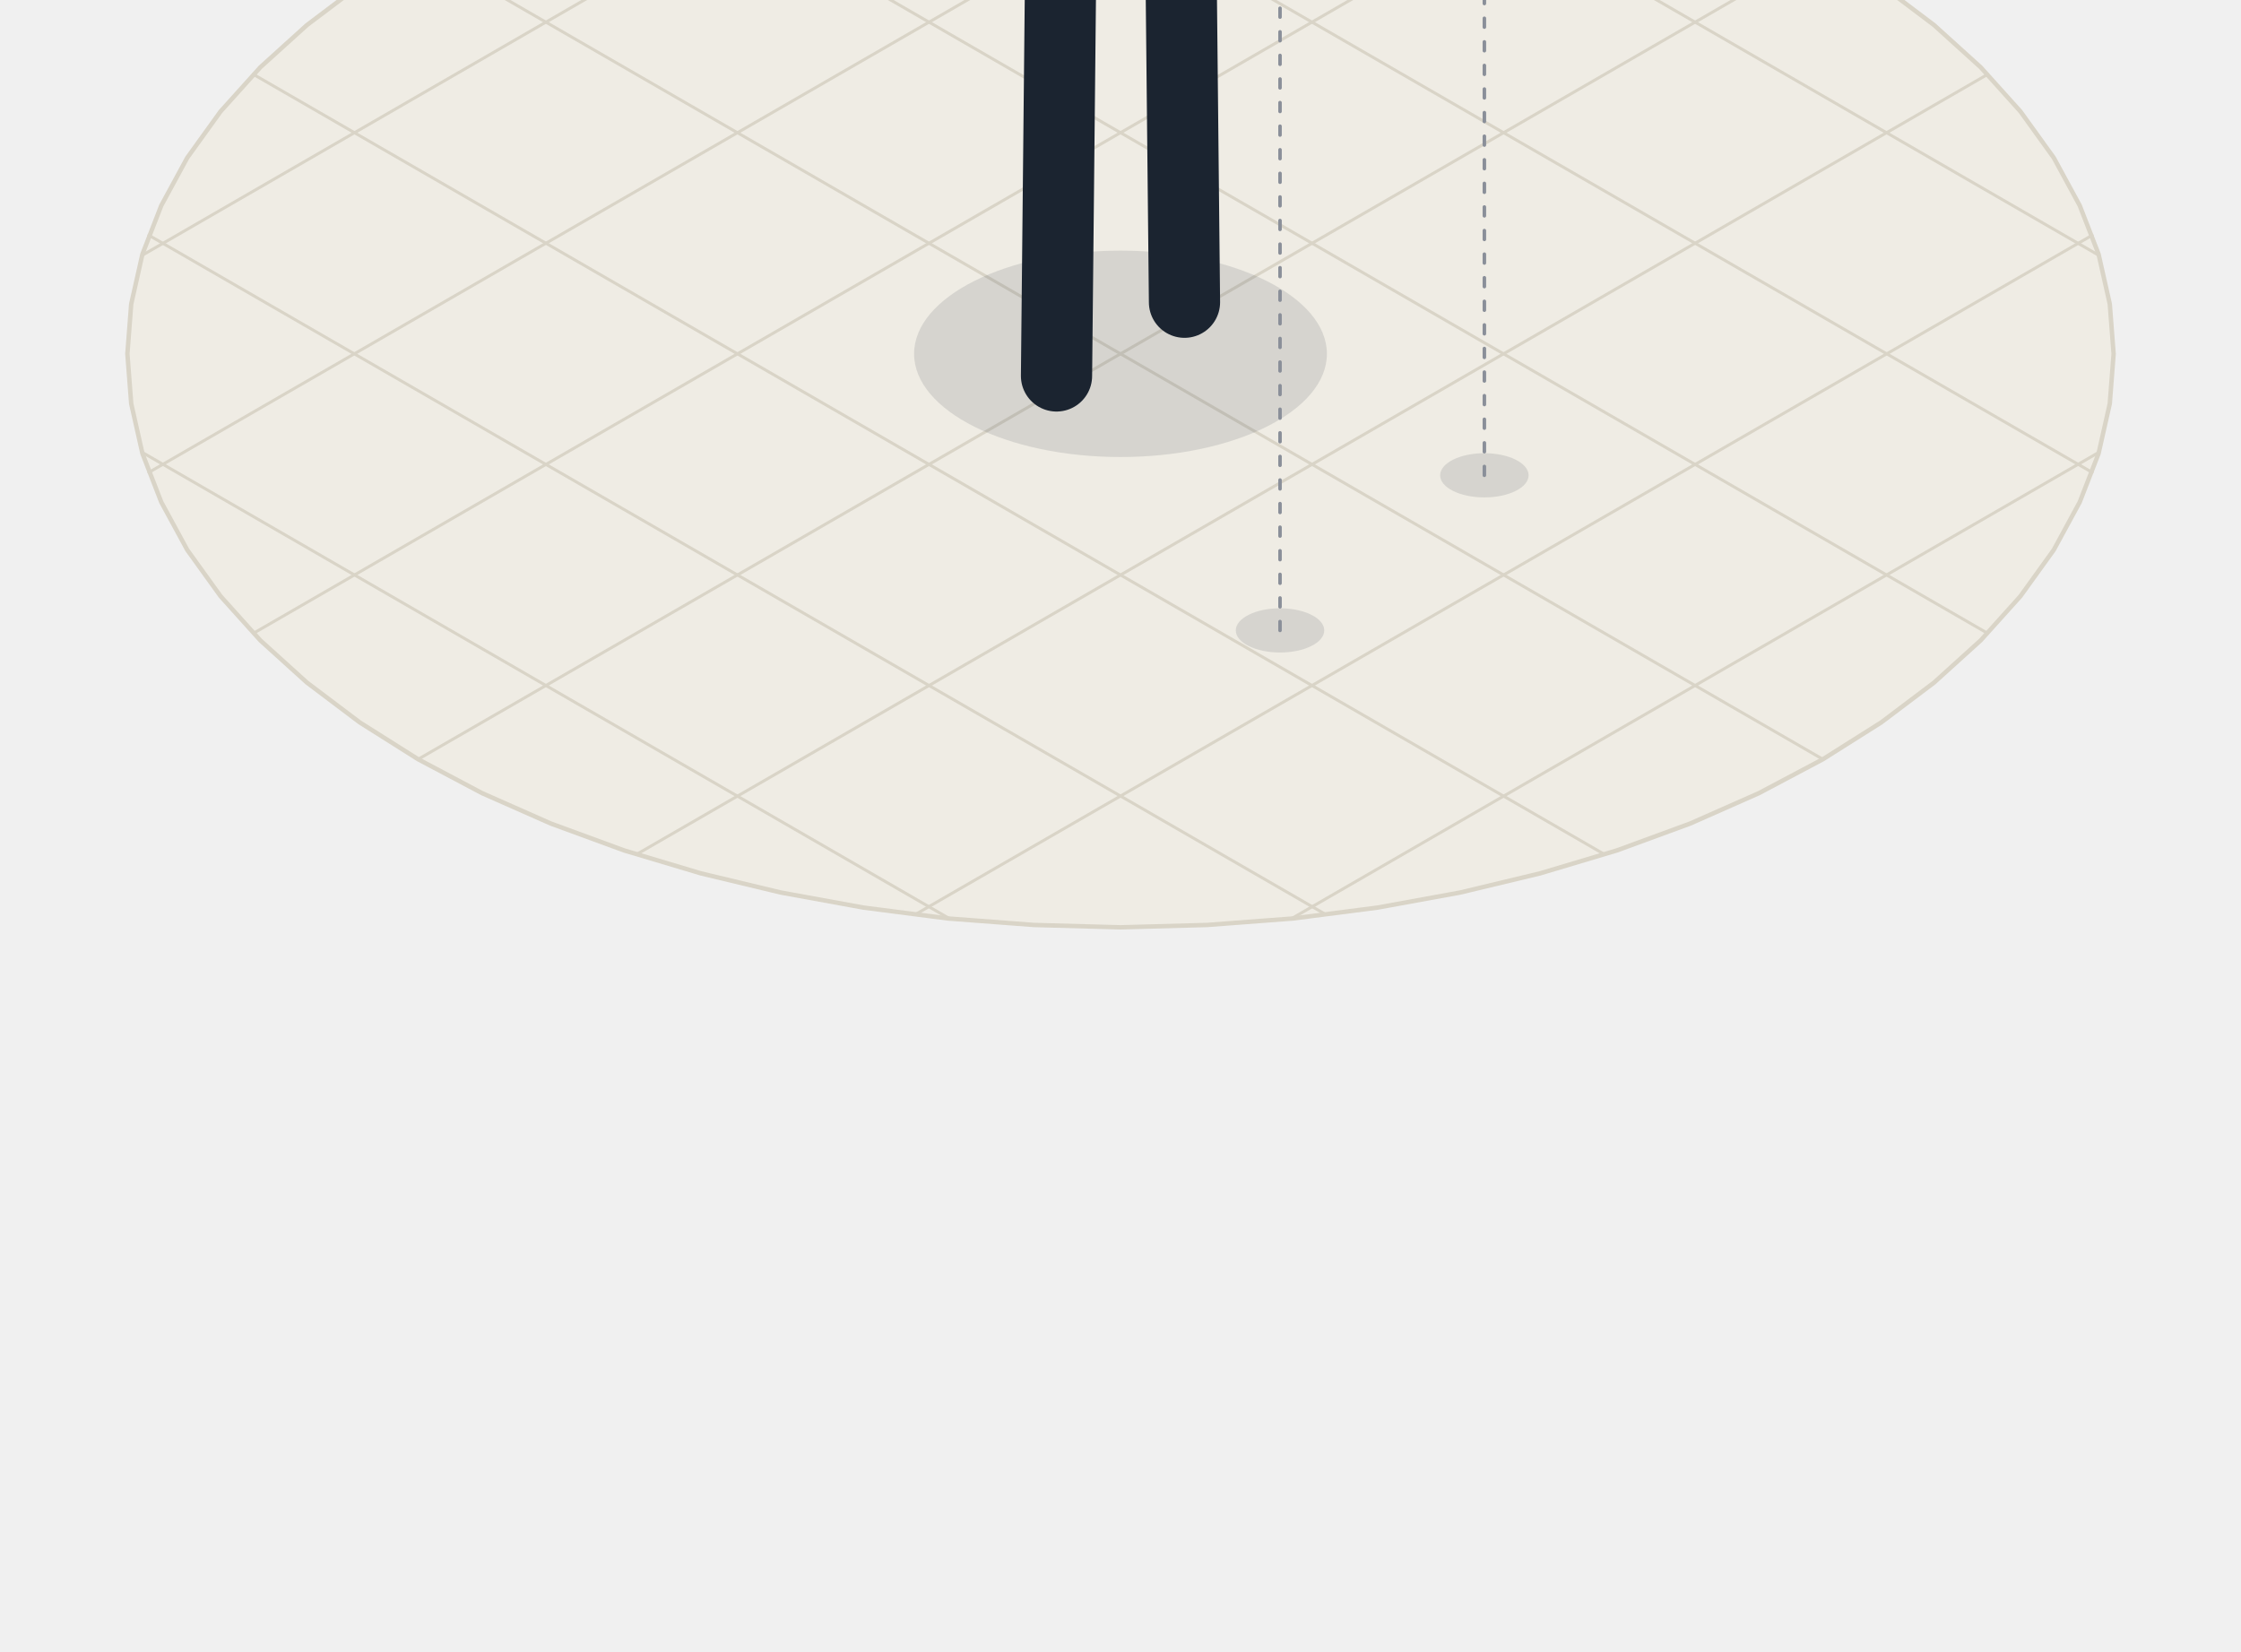
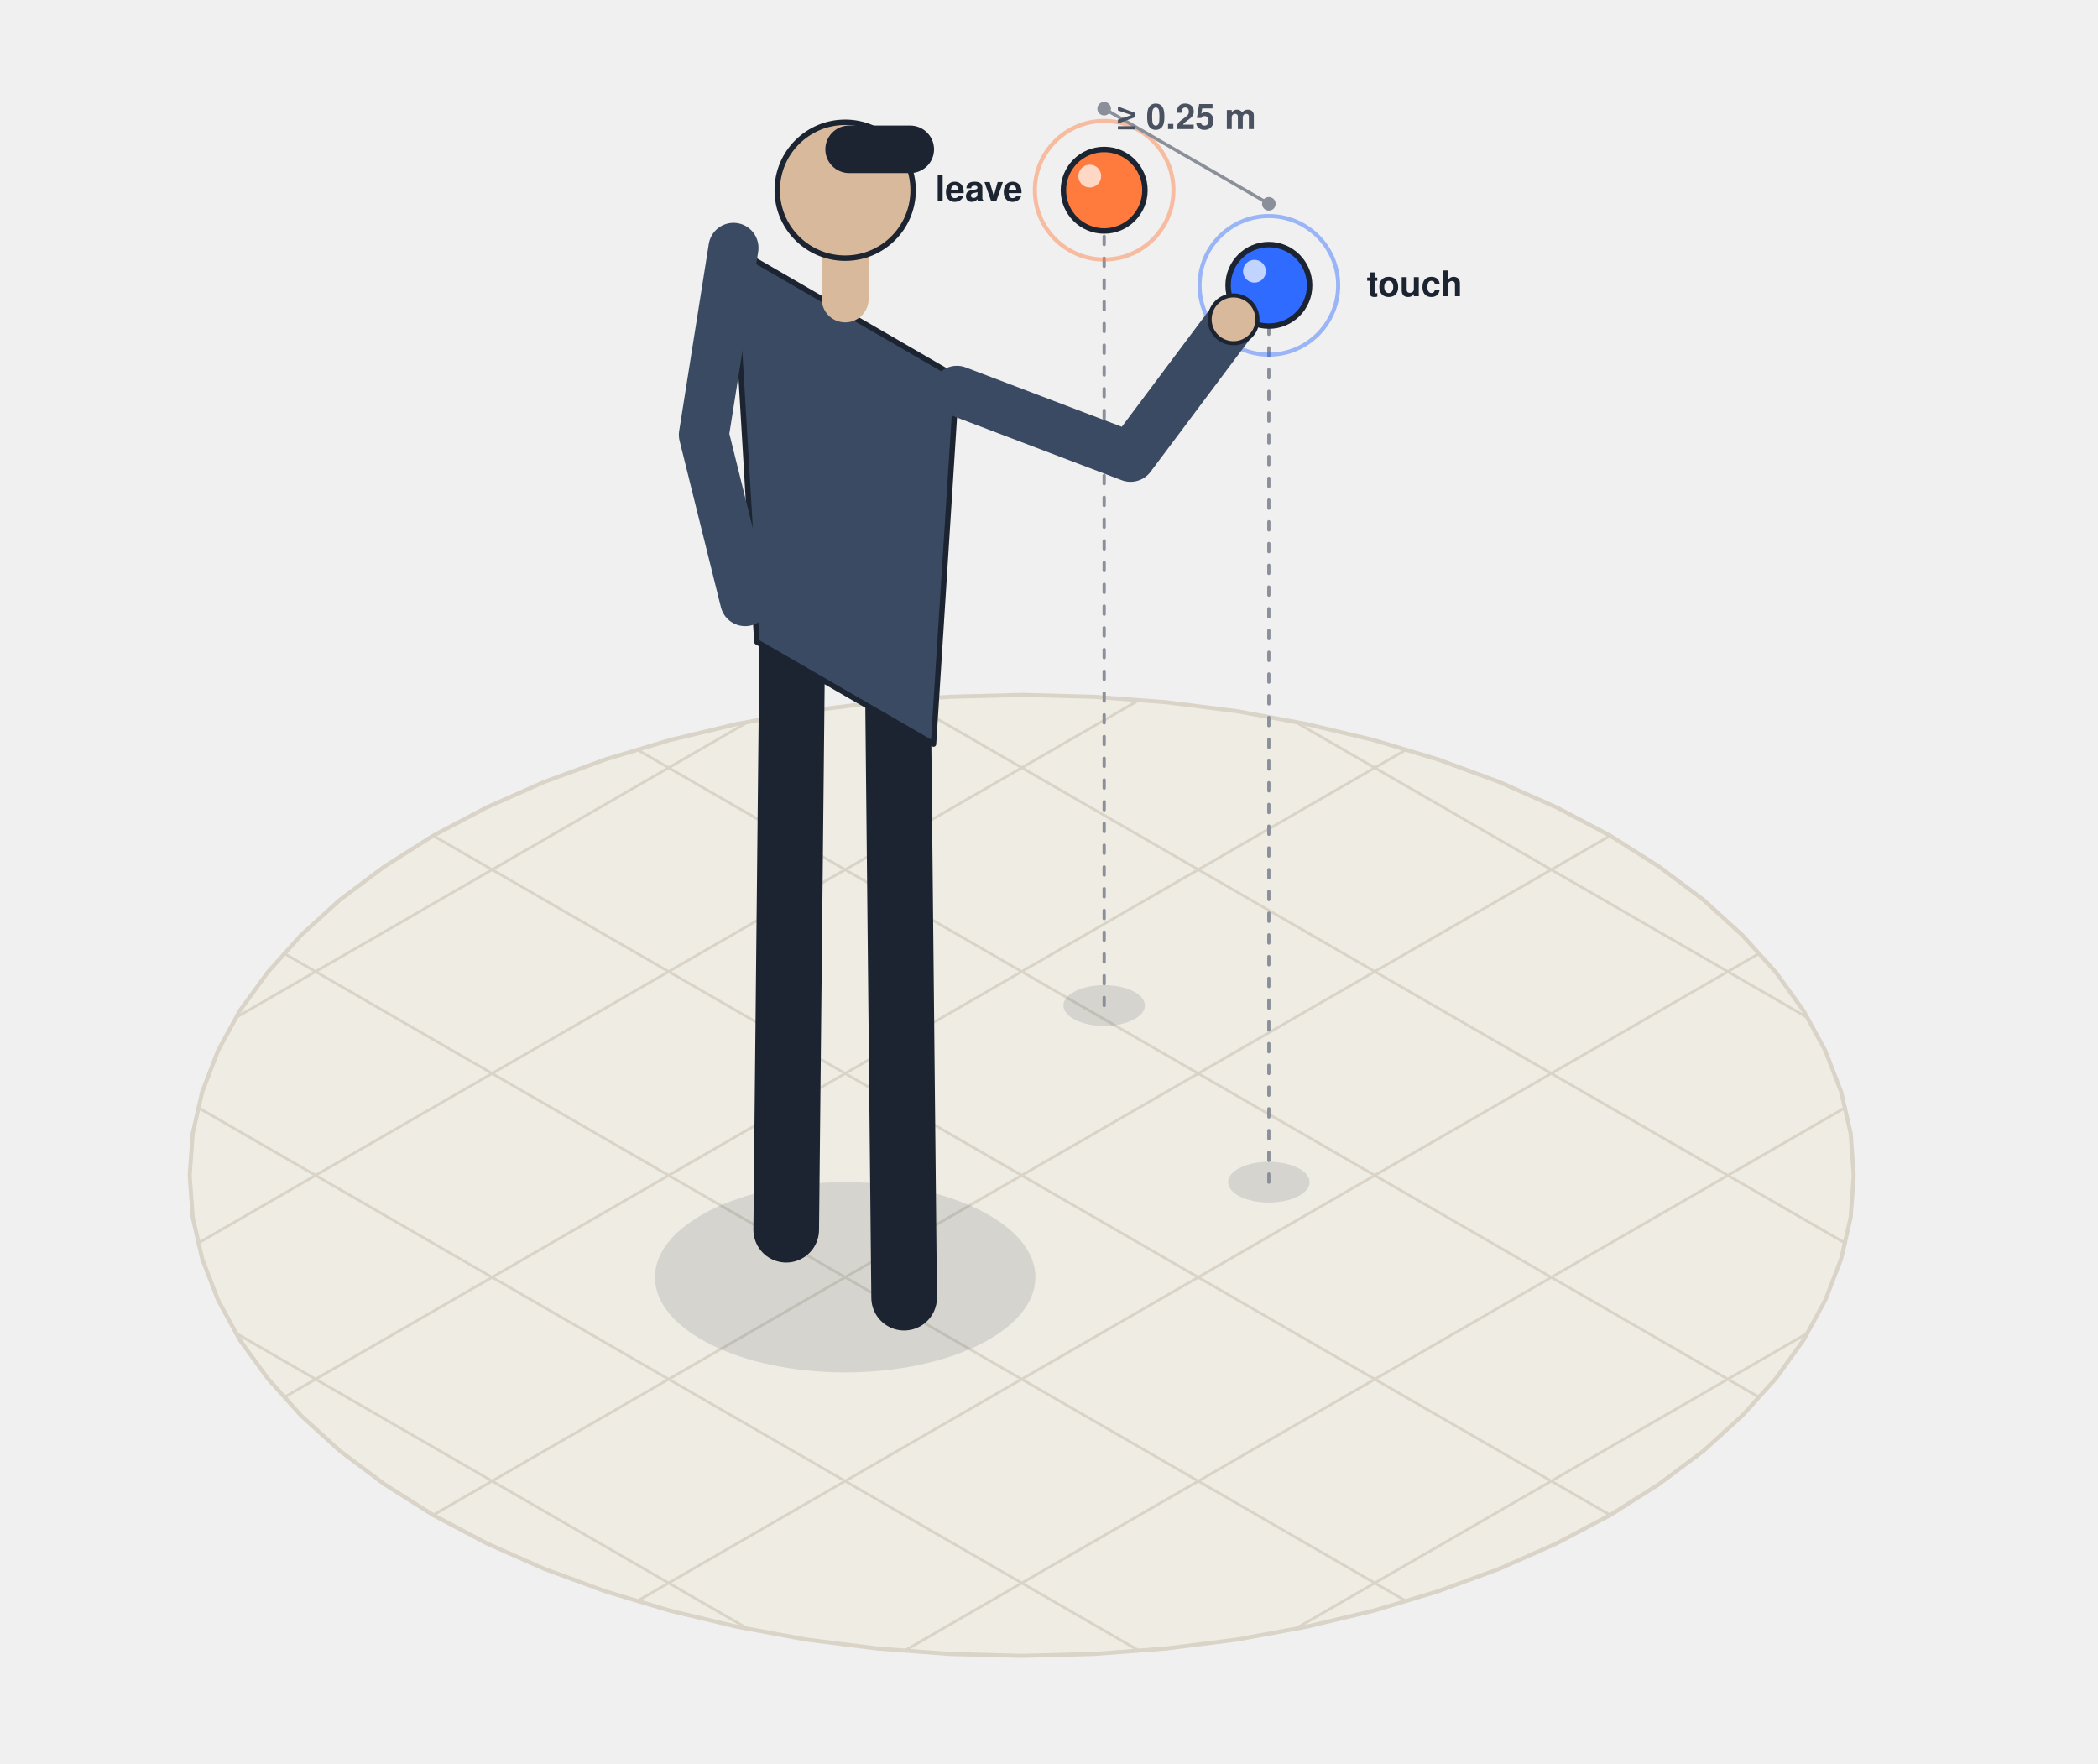
- <svg xmlns="http://www.w3.org/2000/svg" viewBox="0 0 760 560" width="760" height="560">
-   <polygon points="618.2,257.5 596.5,269.0 573.2,279.3 548.4,288.4 522.3,296.2 495.2,302.7 467.2,307.8 438.5,311.5 409.4,313.7 380.0,314.5 350.6,313.7 321.5,311.5 292.8,307.8 264.8,302.7 237.7,296.2 211.6,288.4 186.8,279.3 163.5,269.0 141.8,257.5 122.0,245.0 104.1,231.5 88.3,217.2 74.8,202.2 63.5,186.5 54.7,170.3 48.3,153.8 44.5,136.9 43.2,120.0 44.5,103.1 48.3,86.2 54.7,69.7 63.5,53.5 74.8,37.8 88.3,22.8 104.1,8.5 122.0,-5.0 141.8,-17.5 163.5,-29.0 186.8,-39.3 211.6,-48.4 237.7,-56.2 264.8,-62.7 292.8,-67.8 321.5,-71.5 350.6,-73.7 380.0,-74.5 409.4,-73.7 438.5,-71.5 467.2,-67.8 495.2,-62.7 522.3,-56.2 548.4,-48.4 573.2,-39.3 596.5,-29.0 618.2,-17.5 638.0,-5.0 655.9,8.5 671.7,22.8 685.2,37.8 696.5,53.5 705.3,69.7 711.7,86.2 715.5,103.1 716.8,120.0 715.5,136.9 711.7,153.8 705.3,170.3 696.5,186.5 685.2,202.2 671.7,217.2 655.9,231.5 638.0,245.0" fill="#efece4" stroke="#d9d4c7" stroke-width="1.5" stroke-linejoin="round" />
-   <line x1="322.1" y1="-71.6" x2="48.2" y2="86.6" stroke="#d9d4c7" stroke-width="1" stroke-linecap="round" />
-   <line x1="437.9" y1="-71.6" x2="711.8" y2="86.6" stroke="#d9d4c7" stroke-width="1" stroke-linecap="round" />
-   <line x1="449.7" y1="-70.2" x2="50.5" y2="160.2" stroke="#d9d4c7" stroke-width="1" stroke-linecap="round" />
-   <line x1="310.3" y1="-70.2" x2="709.5" y2="160.2" stroke="#d9d4c7" stroke-width="1" stroke-linecap="round" />
-   <line x1="544.2" y1="-49.8" x2="85.9" y2="214.8" stroke="#d9d4c7" stroke-width="1" stroke-linecap="round" />
-   <line x1="215.8" y1="-49.8" x2="674.1" y2="214.8" stroke="#d9d4c7" stroke-width="1" stroke-linecap="round" />
-   <line x1="618.2" y1="-17.5" x2="141.8" y2="257.5" stroke="#d9d4c7" stroke-width="1" stroke-linecap="round" />
-   <line x1="141.8" y1="-17.5" x2="618.2" y2="257.5" stroke="#d9d4c7" stroke-width="1" stroke-linecap="round" />
-   <line x1="674.1" y1="25.2" x2="215.8" y2="289.8" stroke="#d9d4c7" stroke-width="1" stroke-linecap="round" />
-   <line x1="85.9" y1="25.2" x2="544.2" y2="289.8" stroke="#d9d4c7" stroke-width="1" stroke-linecap="round" />
-   <line x1="709.5" y1="79.8" x2="310.3" y2="310.2" stroke="#d9d4c7" stroke-width="1" stroke-linecap="round" />
-   <line x1="50.5" y1="79.8" x2="449.7" y2="310.2" stroke="#d9d4c7" stroke-width="1" stroke-linecap="round" />
-   <line x1="711.8" y1="153.4" x2="437.9" y2="311.6" stroke="#d9d4c7" stroke-width="1" stroke-linecap="round" />
-   <line x1="48.2" y1="153.4" x2="322.1" y2="311.6" stroke="#d9d4c7" stroke-width="1" stroke-linecap="round" />
-   <ellipse cx="380.0" cy="120.0" rx="70.0" ry="35.0" fill="#1b2430" opacity="0.12" />
-   <line x1="401.7" y1="102.5" x2="399.5" y2="-111.2" stroke="#1b2430" stroke-width="24.15" stroke-linecap="round" />
-   <line x1="358.3" y1="127.5" x2="360.5" y2="-88.8" stroke="#1b2430" stroke-width="24.15" stroke-linecap="round" />
-   <polygon points="421.1,-258.8 338.9,-211.2 347.5,-76.2 412.5,-113.8" fill="#3a4a63" stroke="#1b2430" stroke-width="2" stroke-linejoin="round" />
-   <polyline points="421.1,-258.8 432.0,-190.0 438.5,-116.2" fill="none" stroke="#3a4a63" stroke-width="18.4" stroke-linecap="round" stroke-linejoin="round" />
-   <line x1="380.0" y1="-240.0" x2="380.0" y2="-255.0" stroke="#d9b99b" stroke-width="17.25" stroke-linecap="round" />
-   <circle cx="380.0" cy="-280.0" r="25.0" fill="#d9b99b" stroke="#1b2430" stroke-width="2" />
-   <rect x="372.7" y="-286.2" width="40.0" height="17.5" rx="8.8" fill="#1b2430" />
-   <polyline points="338.9,-206.2 370.3,-126.9 427.6,-122.5" fill="none" stroke="#3a4a63" stroke-width="18.4" stroke-linecap="round" stroke-linejoin="round" />
-   <circle cx="427.6" cy="-122.5" r="8.8" fill="#d9b99b" stroke="#1b2430" stroke-width="1.5" />
-   <ellipse cx="503.4" cy="161.2" rx="15.0" ry="7.5" fill="#1b2430" opacity="0.12" />
-   <line x1="503.4" y1="161.2" x2="503.4" y2="-118.8" stroke="#8a8f99" stroke-width="1.2" stroke-linecap="round" stroke-dasharray="3 5" />
-   <circle cx="503.4" cy="-133.8" r="25.5" fill="none" stroke="#ff7a3d" stroke-width="1.5" opacity="0.45" />
-   <circle cx="503.4" cy="-133.8" r="15.0" fill="#ff7a3d" stroke="#1b2430" stroke-width="2" />
-   <circle cx="498.2" cy="-139.0" r="4.2" fill="white" stroke="none" stroke-width="0" opacity="0.7" />
-   <ellipse cx="434.1" cy="213.8" rx="15.0" ry="7.5" fill="#1b2430" opacity="0.12" />
-   <line x1="434.1" y1="213.8" x2="434.1" y2="-101.2" stroke="#8a8f99" stroke-width="1.2" stroke-linecap="round" stroke-dasharray="3 5" />
-   <circle cx="434.1" cy="-116.2" r="25.5" fill="none" stroke="#2f6bff" stroke-width="1.5" opacity="0.45" />
-   <circle cx="434.1" cy="-116.2" r="15.0" fill="#2f6bff" stroke="#1b2430" stroke-width="2" />
-   <circle cx="428.9" cy="-121.5" r="4.2" fill="white" stroke="none" stroke-width="0" opacity="0.7" />
-   <line x1="503.4" y1="-163.7" x2="434.1" y2="-146.2" stroke="#8a8f99" stroke-width="1.2" stroke-linecap="round" />
-   <circle cx="503.4" cy="-163.7" r="2.5" fill="#8a8f99" stroke="none" stroke-width="0" />
-   <circle cx="434.1" cy="-146.2" r="2.5" fill="#8a8f99" stroke="none" stroke-width="0" />
-   <text x="468.8" y="-165.0" font-size="13" fill="#4a5160" font-weight="600" text-anchor="middle" font-family="Helvetica Neue, Helvetica, Arial, sans-serif">≥ 0.25 m</text>
-   <text x="470.1" y="-112.2" font-size="13" fill="#1b2430" font-weight="700" text-anchor="start" font-family="Helvetica Neue, Helvetica, Arial, sans-serif">touch</text>
-   <text x="539.4" y="-129.8" font-size="13" fill="#1b2430" font-weight="700" text-anchor="start" font-family="Helvetica Neue, Helvetica, Arial, sans-serif">leave</text>
+ <svg xmlns="http://www.w3.org/2000/svg" viewBox="-311 -470 772 649" width="772" height="649">
+   <polygon points="281.5,-162.5 299.5,-151.1 315.8,-138.9 330.1,-125.9 342.5,-112.2 352.7,-98.0 360.7,-83.3 366.5,-68.2 370.0,-52.9 371.1,-37.5 370.0,-22.1 366.5,-6.8 360.7,8.3 352.7,23.0 342.5,37.2 330.1,50.9 315.8,63.9 299.5,76.1 281.5,87.5 261.8,97.9 240.6,107.3 218.0,115.6 194.4,122.7 169.7,128.6 144.2,133.3 118.1,136.6 91.6,138.6 65.0,139.3 38.3,138.6 11.8,136.6 -14.3,133.3 -39.8,128.6 -64.4,122.7 -88.1,115.6 -110.7,107.3 -131.9,97.9 -151.6,87.5 -169.6,76.1 -185.9,63.9 -200.2,50.9 -212.5,37.2 -222.8,23.0 -230.8,8.3 -236.6,-6.8 -240.1,-22.1 -241.2,-37.5 -240.1,-52.9 -236.6,-68.2 -230.8,-83.3 -222.8,-98.0 -212.5,-112.2 -200.2,-125.9 -185.9,-138.9 -169.6,-151.1 -151.6,-162.5 -131.9,-172.9 -110.7,-182.3 -88.1,-190.6 -64.4,-197.7 -39.8,-203.6 -14.3,-208.3 11.8,-211.6 38.3,-213.6 65.0,-214.3 91.6,-213.6 118.1,-211.6 144.2,-208.3 169.7,-203.6 194.4,-197.7 218.0,-190.6 240.6,-182.3 261.8,-172.9" fill="#efece4" stroke="#d9d4c7" stroke-width="1.5" stroke-linejoin="round" />
+   <line x1="-224.3" y1="20.5" x2="-35.5" y2="129.5" stroke="#d9d4c7" stroke-width="1" stroke-linecap="round" />
+   <line x1="-224.3" y1="-95.5" x2="-35.5" y2="-204.5" stroke="#d9d4c7" stroke-width="1" stroke-linecap="round" />
+   <line x1="-238.2" y1="-62.5" x2="108.3" y2="137.5" stroke="#d9d4c7" stroke-width="1" stroke-linecap="round" />
+   <line x1="-238.2" y1="-12.5" x2="108.3" y2="-212.5" stroke="#d9d4c7" stroke-width="1" stroke-linecap="round" />
+   <line x1="-206.5" y1="-119.2" x2="206.5" y2="119.2" stroke="#d9d4c7" stroke-width="1" stroke-linecap="round" />
+   <line x1="-206.5" y1="44.2" x2="206.5" y2="-194.2" stroke="#d9d4c7" stroke-width="1" stroke-linecap="round" />
+   <line x1="-151.6" y1="-162.5" x2="281.5" y2="87.5" stroke="#d9d4c7" stroke-width="1" stroke-linecap="round" />
+   <line x1="-151.6" y1="87.5" x2="281.5" y2="-162.5" stroke="#d9d4c7" stroke-width="1" stroke-linecap="round" />
+   <line x1="-76.6" y1="-194.2" x2="336.4" y2="44.2" stroke="#d9d4c7" stroke-width="1" stroke-linecap="round" />
+   <line x1="-76.6" y1="119.2" x2="336.4" y2="-119.2" stroke="#d9d4c7" stroke-width="1" stroke-linecap="round" />
+   <line x1="21.7" y1="-212.5" x2="368.1" y2="-12.5" stroke="#d9d4c7" stroke-width="1" stroke-linecap="round" />
+   <line x1="21.7" y1="137.5" x2="368.1" y2="-62.5" stroke="#d9d4c7" stroke-width="1" stroke-linecap="round" />
+   <line x1="165.4" y1="-204.5" x2="354.2" y2="-95.5" stroke="#d9d4c7" stroke-width="1" stroke-linecap="round" />
+   <line x1="165.4" y1="129.5" x2="354.2" y2="20.5" stroke="#d9d4c7" stroke-width="1" stroke-linecap="round" />
+   <ellipse cx="95.3" cy="-100.0" rx="15.0" ry="7.5" fill="#1b2430" opacity="0.12" />
+   <line x1="95.3" y1="-100.0" x2="95.3" y2="-385.0" stroke="#8a8f99" stroke-width="1.2" stroke-linecap="round" stroke-dasharray="3 5" />
+   <circle cx="95.3" cy="-400.0" r="25.5" fill="none" stroke="#ff7a3d" stroke-width="1.5" opacity="0.45" />
+   <circle cx="95.3" cy="-400.0" r="15.0" fill="#ff7a3d" stroke="#1b2430" stroke-width="2" />
+   <circle cx="90.0" cy="-405.2" r="4.2" fill="white" stroke="none" stroke-width="0" opacity="0.7" />
+   <ellipse cx="155.9" cy="-35.0" rx="15.0" ry="7.5" fill="#1b2430" opacity="0.12" />
+   <line x1="155.9" y1="-35.0" x2="155.9" y2="-350.0" stroke="#8a8f99" stroke-width="1.2" stroke-linecap="round" stroke-dasharray="3 5" />
+   <circle cx="155.9" cy="-365.0" r="25.5" fill="none" stroke="#2f6bff" stroke-width="1.5" opacity="0.45" />
+   <circle cx="155.9" cy="-365.0" r="15.0" fill="#2f6bff" stroke="#1b2430" stroke-width="2" />
+   <circle cx="150.6" cy="-370.2" r="4.2" fill="white" stroke="none" stroke-width="0" opacity="0.7" />
+   <ellipse cx="0.0" cy="0.0" rx="70.0" ry="35.0" fill="#1b2430" opacity="0.12" />
+   <line x1="-21.7" y1="-17.5" x2="-19.5" y2="-231.2" stroke="#1b2430" stroke-width="24.15" stroke-linecap="round" />
+   <line x1="21.7" y1="7.5" x2="19.5" y2="-208.8" stroke="#1b2430" stroke-width="24.15" stroke-linecap="round" />
+   <polygon points="-41.1,-378.8 41.1,-331.2 32.5,-196.2 -32.5,-233.8" fill="#3a4a63" stroke="#1b2430" stroke-width="2" stroke-linejoin="round" />
+   <polyline points="-41.1,-378.8 -52.0,-310.0 -36.8,-248.8" fill="none" stroke="#3a4a63" stroke-width="18.4" stroke-linecap="round" stroke-linejoin="round" />
+   <line x1="0.0" y1="-360.0" x2="0.0" y2="-375.0" stroke="#d9b99b" stroke-width="17.25" stroke-linecap="round" />
+   <circle cx="0.0" cy="-400.0" r="25.0" fill="#d9b99b" stroke="#1b2430" stroke-width="2" />
+   <rect x="-7.3" y="-423.8" width="40.0" height="17.5" rx="8.8" fill="#1b2430" />
+   <polyline points="41.1,-326.2 105.0,-301.9 142.9,-352.5" fill="none" stroke="#3a4a63" stroke-width="18.4" stroke-linecap="round" stroke-linejoin="round" />
+   <circle cx="142.9" cy="-352.5" r="8.8" fill="#d9b99b" stroke="#1b2430" stroke-width="1.5" />
+   <line x1="95.3" y1="-430.0" x2="155.9" y2="-395.0" stroke="#8a8f99" stroke-width="1.2" stroke-linecap="round" />
+   <circle cx="95.3" cy="-430.0" r="2.5" fill="#8a8f99" stroke="none" stroke-width="0" />
+   <circle cx="155.9" cy="-395.0" r="2.5" fill="#8a8f99" stroke="none" stroke-width="0" />
+   <text x="125.6" y="-422.5" font-size="13" fill="#4a5160" font-weight="600" text-anchor="middle" font-family="Helvetica Neue, Helvetica, Arial, sans-serif">≥ 0.25 m</text>
+   <text x="191.9" y="-361.0" font-size="13" fill="#1b2430" font-weight="700" text-anchor="start" font-family="Helvetica Neue, Helvetica, Arial, sans-serif">touch</text>
+   <text x="65.3" y="-396.0" font-size="13" fill="#1b2430" font-weight="700" text-anchor="end" font-family="Helvetica Neue, Helvetica, Arial, sans-serif">leave</text>
</svg>
